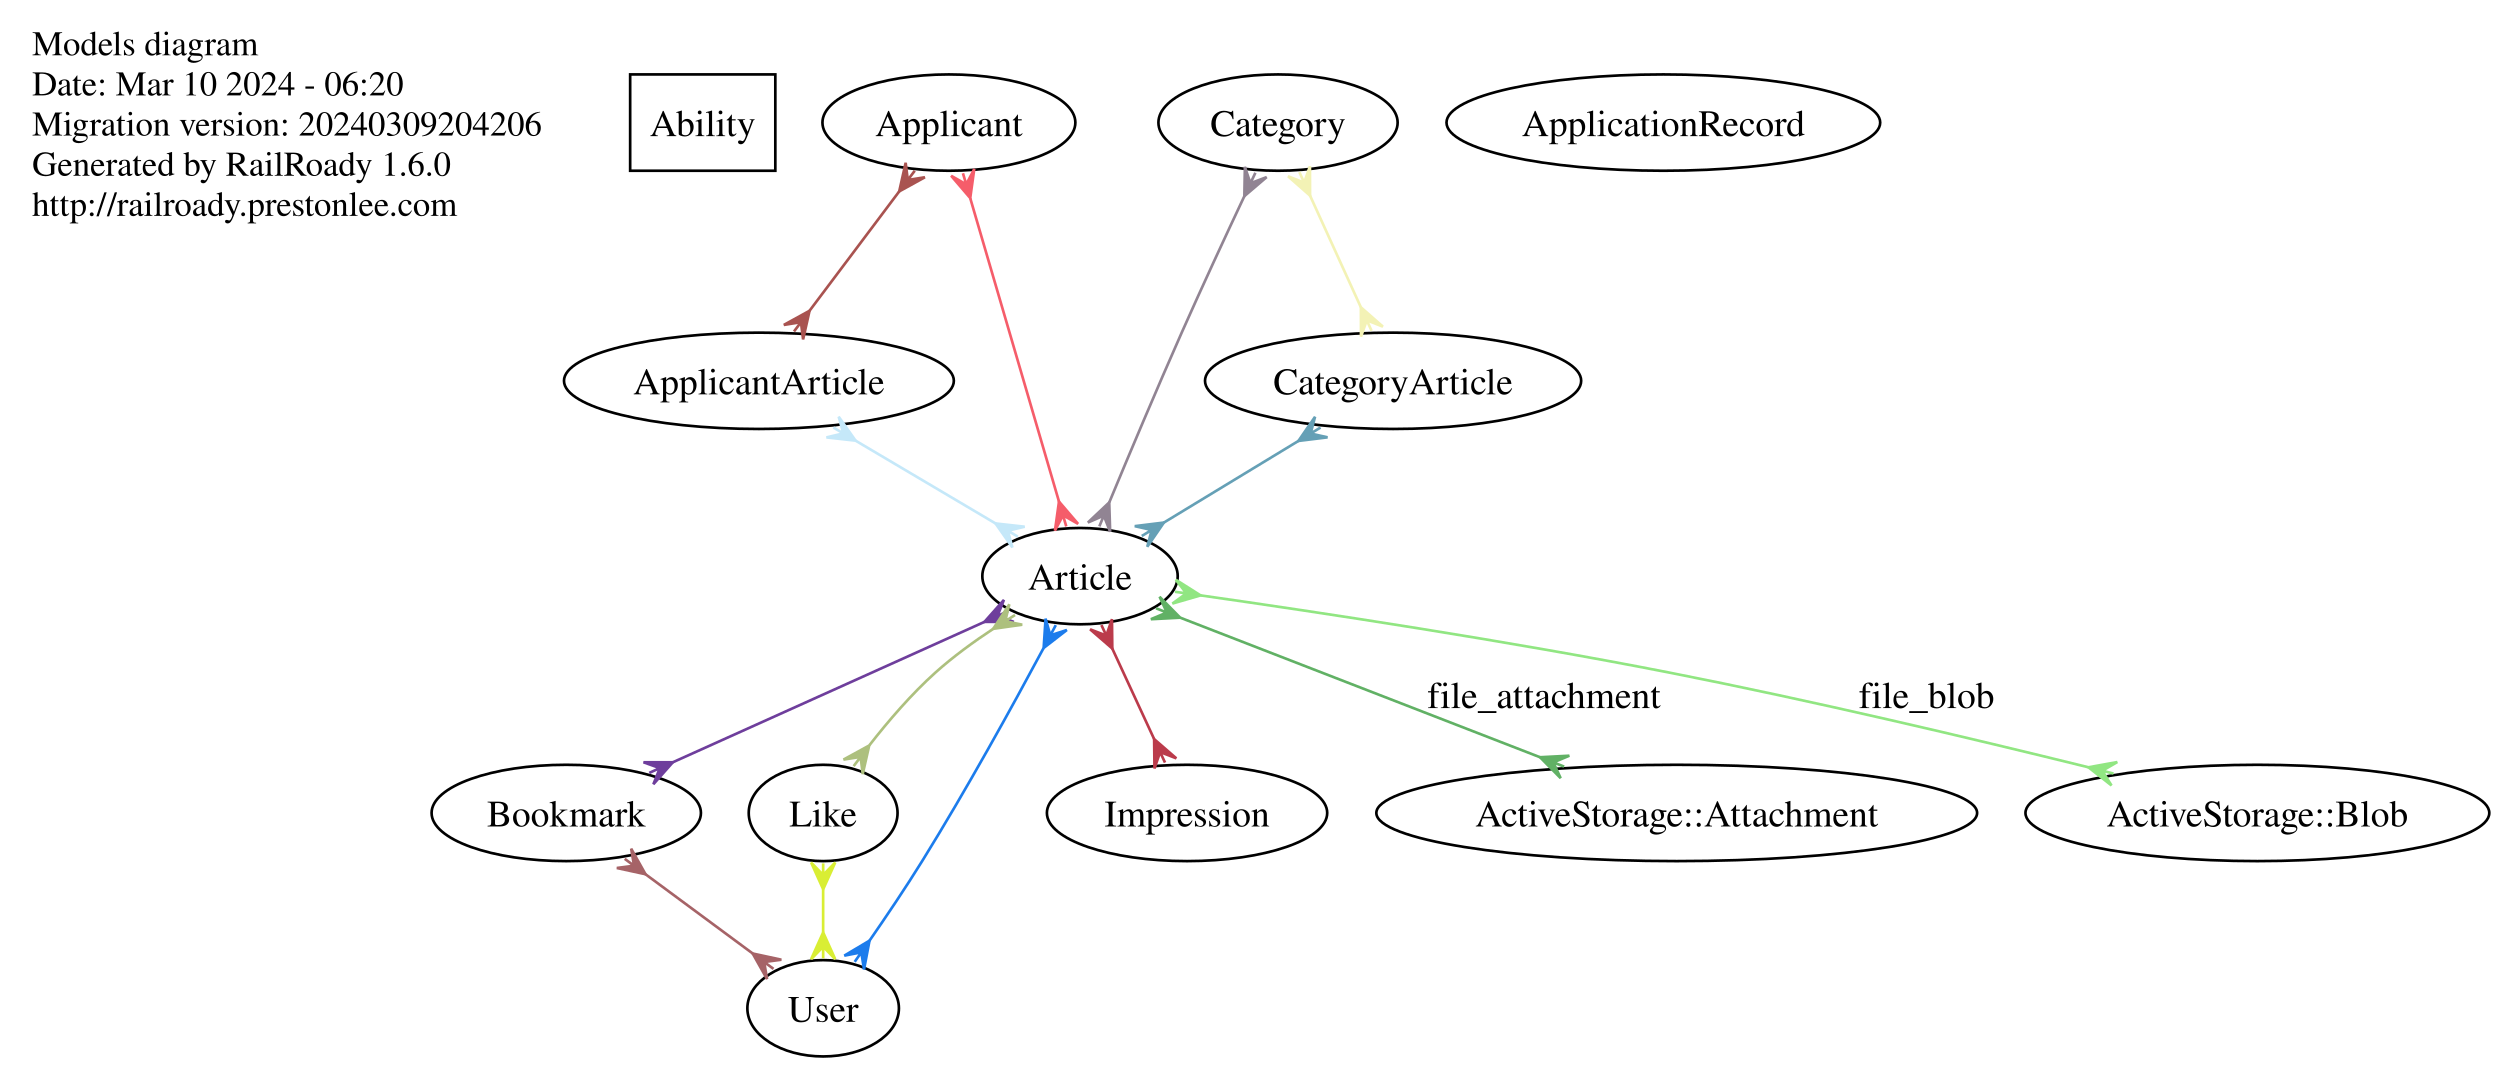
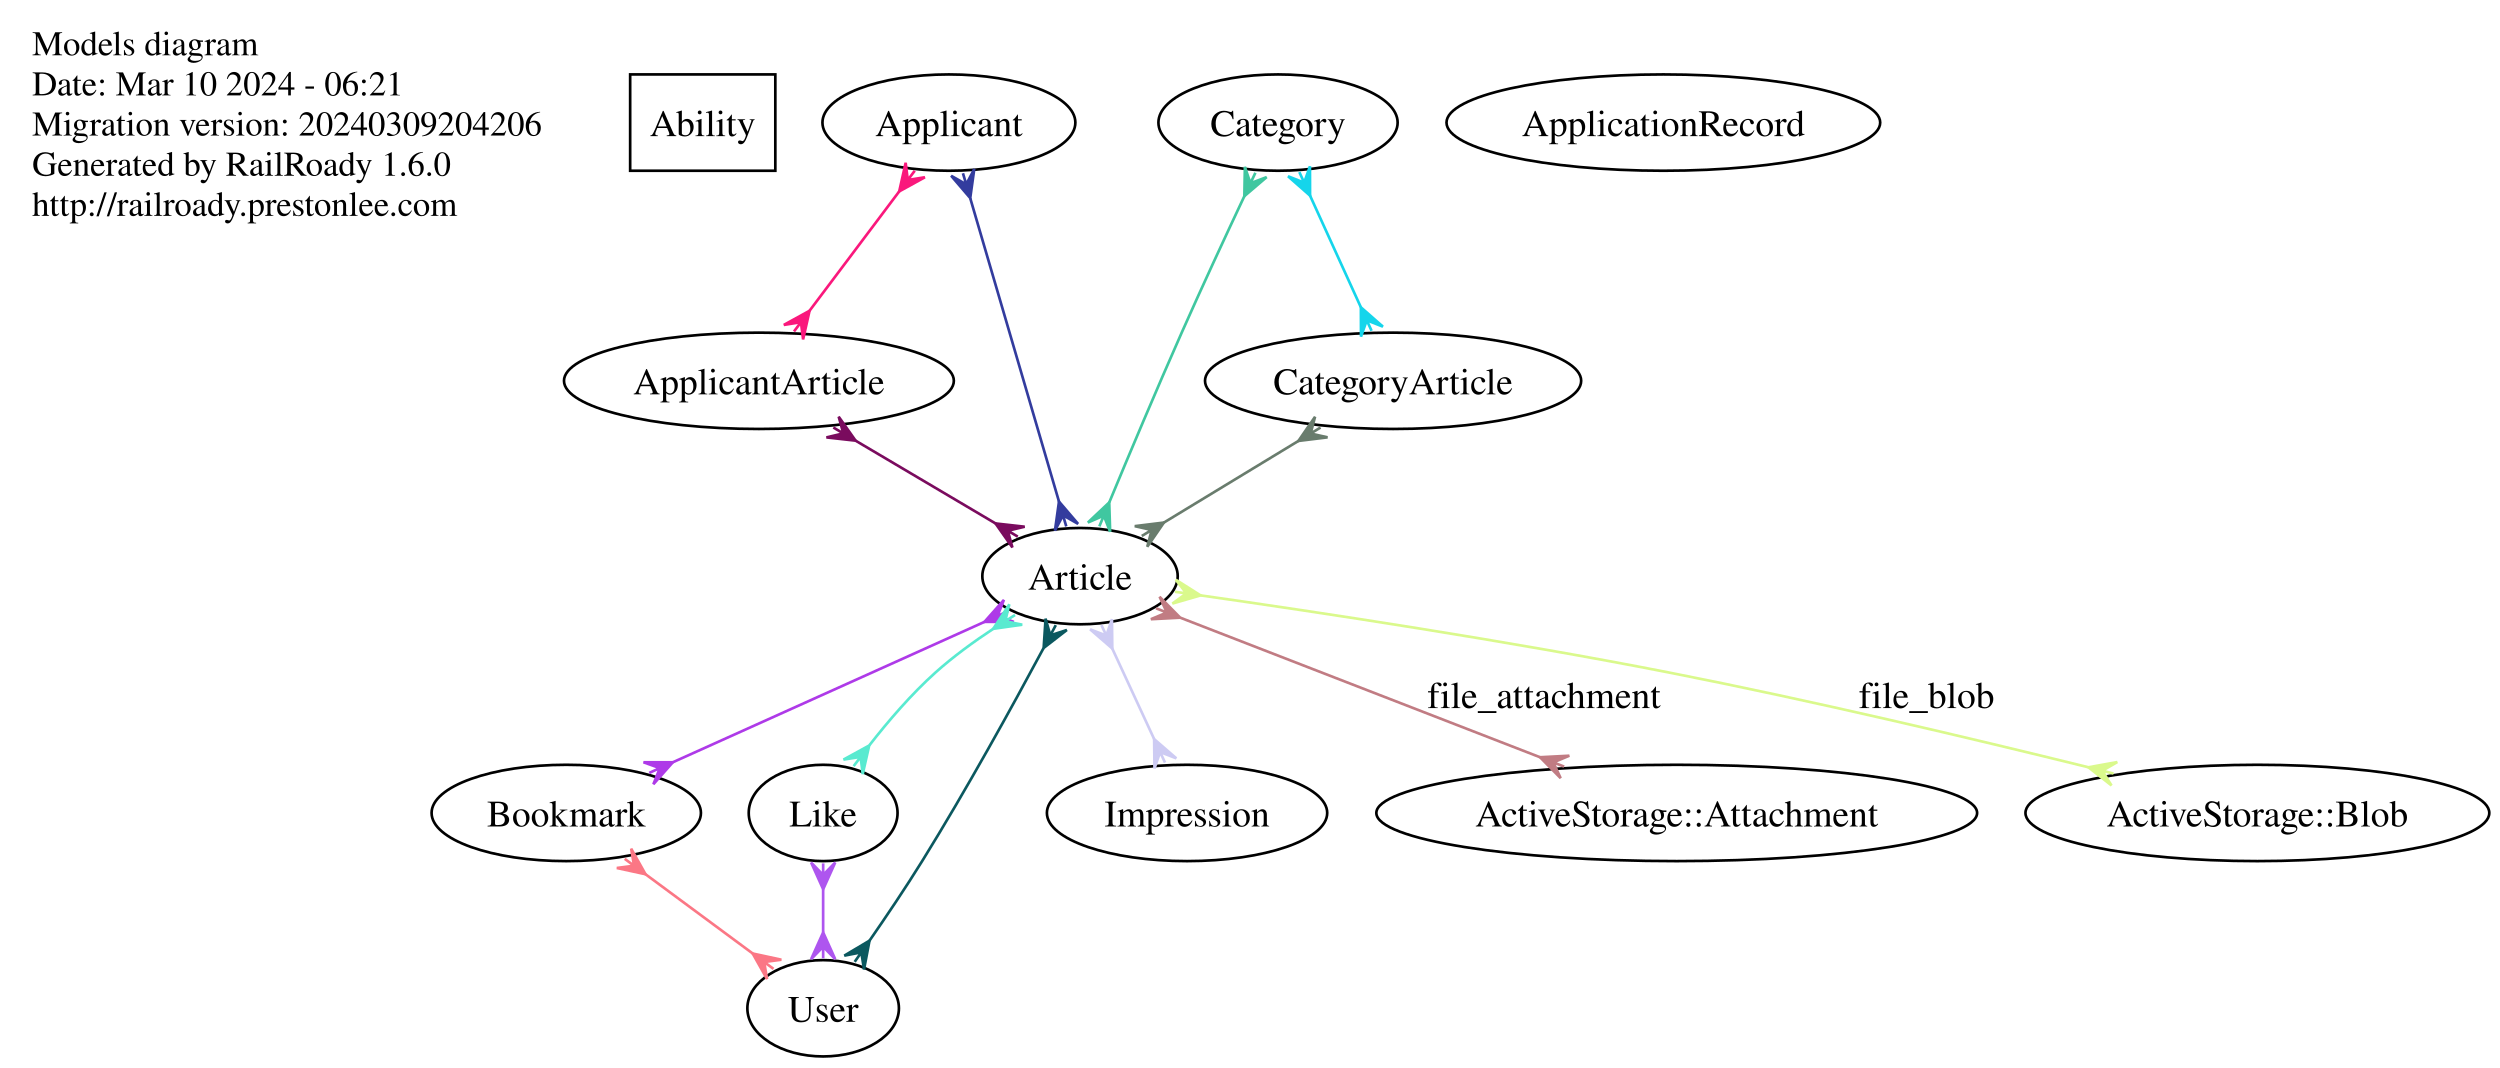
<svg xmlns="http://www.w3.org/2000/svg" width="934pt" height="399pt" viewBox="0.00 0.00 934.29 398.50">
  <g id="graph0" class="graph" transform="scale(1 1) rotate(0) translate(4 394.5)">
    <polygon fill="none" stroke="none" points="-4,4 -4,-394.5 930.29,-394.5 930.29,4 -4,4" />
    <g id="node1" class="node">
      <text text-anchor="start" x="8" y="-374.15" font-family="Times,serif" font-size="13.00">Models diagram</text>
-       <text text-anchor="start" x="8" y="-359.15" font-family="Times,serif" font-size="13.00">Date: Mar 10 2024 - 06:20</text>
+       <text text-anchor="start" x="8" y="-359.15" font-family="Times,serif" font-size="13.00">Date: Mar 10 2024 - 06:21</text>
      <text text-anchor="start" x="8" y="-344.15" font-family="Times,serif" font-size="13.00">Migration version: 20240309204206</text>
      <text text-anchor="start" x="8" y="-329.15" font-family="Times,serif" font-size="13.00">Generated by RailRoady 1.6.0</text>
      <text text-anchor="start" x="8" y="-314.15" font-family="Times,serif" font-size="13.00">http://railroady.prestonlee.com</text>
    </g>
    <g id="node2" class="node">
      <polygon fill="none" stroke="black" points="285.75,-367 231.5,-367 231.5,-331 285.75,-331 285.75,-367" />
      <text text-anchor="middle" x="258.62" y="-343.95" font-family="Times,serif" font-size="14.00">Ability</text>
    </g>
    <g id="node3" class="node">
      <ellipse fill="none" stroke="black" cx="350.62" cy="-349" rx="47.26" ry="18" />
      <text text-anchor="middle" x="350.62" y="-343.95" font-family="Times,serif" font-size="14.00">Applicant</text>
    </g>
    <g id="node4" class="node">
      <ellipse fill="none" stroke="black" cx="279.62" cy="-252.5" rx="72.85" ry="18" />
      <text text-anchor="middle" x="279.62" y="-247.45" font-family="Times,serif" font-size="14.00">ApplicantArticle</text>
    </g>
    <g id="edge1" class="edge">
-       <path fill="none" stroke="#a95350" d="M332.1,-323.34C321.74,-309.55 308.85,-292.4 298.44,-278.55" />
-       <polygon fill="#a95350" stroke="#a95350" points="332.05,-323.28 334.46,-333.98 335.25,-327.54 337.86,-331 337.86,-331 337.86,-331 335.25,-327.54 341.65,-328.57 332.05,-323.28" />
-       <polygon fill="#a95350" stroke="#a95350" points="298.54,-278.67 296.13,-267.97 295.33,-274.41 292.73,-270.94 292.73,-270.94 292.73,-270.94 295.33,-274.41 288.93,-273.38 298.54,-278.67" />
+       <path fill="none" stroke="#fa187c" d="M332.1,-323.34C321.74,-309.55 308.85,-292.4 298.44,-278.55" />
+       <polygon fill="#fa187c" stroke="#fa187c" points="332.05,-323.28 334.46,-333.98 335.25,-327.54 337.86,-331 337.86,-331 337.86,-331 335.25,-327.54 341.65,-328.57 332.05,-323.28" />
+       <polygon fill="#fa187c" stroke="#fa187c" points="298.54,-278.67 296.13,-267.97 295.33,-274.41 292.73,-270.94 292.73,-270.94 292.73,-270.94 295.33,-274.41 288.93,-273.38 298.54,-278.67" />
    </g>
    <g id="node6" class="node">
      <ellipse fill="none" stroke="black" cx="399.62" cy="-179.5" rx="36.51" ry="18" />
      <text text-anchor="middle" x="399.62" y="-174.45" font-family="Times,serif" font-size="14.00">Article</text>
    </g>
    <g id="edge2" class="edge">
-       <path fill="none" stroke="#f55d6a" d="M358.6,-320.72C367.78,-289.37 382.73,-238.26 391.82,-207.17" />
-       <polygon fill="#f55d6a" stroke="#f55d6a" points="358.59,-320.79 351.46,-329.12 357.09,-325.91 355.87,-330.06 355.87,-330.06 355.87,-330.06 357.09,-325.91 360.1,-331.65 358.59,-320.79" />
-       <polygon fill="#f55d6a" stroke="#f55d6a" points="391.76,-207.37 398.89,-199.04 393.26,-202.25 394.48,-198.09 394.48,-198.09 394.48,-198.09 393.26,-202.25 390.25,-196.51 391.76,-207.37" />
+       <path fill="none" stroke="#333c9e" d="M358.6,-320.72C367.78,-289.37 382.73,-238.26 391.82,-207.17" />
+       <polygon fill="#333c9e" stroke="#333c9e" points="358.59,-320.79 351.46,-329.12 357.09,-325.91 355.87,-330.06 355.87,-330.06 355.87,-330.06 357.09,-325.91 360.1,-331.65 358.59,-320.79" />
+       <polygon fill="#333c9e" stroke="#333c9e" points="391.76,-207.37 398.89,-199.04 393.26,-202.25 394.48,-198.09 394.48,-198.09 394.48,-198.09 393.26,-202.25 390.25,-196.51 391.76,-207.37" />
    </g>
    <g id="edge3" class="edge">
-       <path fill="none" stroke="#c5e8f9" d="M315.66,-230.18C332.45,-220.25 352.23,-208.54 368.38,-198.99" />
-       <polygon fill="#c5e8f9" stroke="#c5e8f9" points="315.75,-230.13 304.85,-231.35 311.16,-232.84 307.43,-235.05 307.43,-235.05 307.43,-235.05 311.16,-232.84 309.43,-239.09 315.75,-230.13" />
-       <polygon fill="#c5e8f9" stroke="#c5e8f9" points="368.04,-199.19 378.94,-197.97 372.63,-196.47 376.36,-194.27 376.36,-194.27 376.36,-194.27 372.63,-196.47 374.35,-190.22 368.04,-199.19" />
+       <path fill="none" stroke="#7a0b5e" d="M315.66,-230.18C332.45,-220.25 352.23,-208.54 368.38,-198.99" />
+       <polygon fill="#7a0b5e" stroke="#7a0b5e" points="315.75,-230.13 304.85,-231.35 311.16,-232.84 307.43,-235.05 307.43,-235.05 307.43,-235.05 311.16,-232.84 309.43,-239.09 315.75,-230.13" />
+       <polygon fill="#7a0b5e" stroke="#7a0b5e" points="368.04,-199.19 378.94,-197.97 372.63,-196.47 376.36,-194.27 376.36,-194.27 376.36,-194.27 372.63,-196.47 374.35,-190.22 368.04,-199.19" />
    </g>
    <g id="node5" class="node">
      <ellipse fill="none" stroke="black" cx="617.62" cy="-349" rx="81.04" ry="18" />
      <text text-anchor="middle" x="617.62" y="-343.95" font-family="Times,serif" font-size="14.00">ApplicationRecord</text>
    </g>
    <g id="node7" class="node">
      <ellipse fill="none" stroke="black" cx="207.62" cy="-91" rx="50.33" ry="18" />
      <text text-anchor="middle" x="207.62" y="-85.95" font-family="Times,serif" font-size="14.00">Bookmark</text>
    </g>
    <g id="edge5" class="edge">
-       <path fill="none" stroke="#6e3e9c" d="M364.11,-162.5C331,-147.59 281.7,-125.37 247.31,-109.88" />
-       <polygon fill="#6e3e9c" stroke="#6e3e9c" points="363.91,-162.41 371.18,-170.62 368.77,-164.6 372.72,-166.38 372.72,-166.38 372.72,-166.38 368.77,-164.6 374.87,-162.41 363.91,-162.41" />
-       <polygon fill="#6e3e9c" stroke="#6e3e9c" points="247.45,-109.94 240.18,-101.73 242.59,-107.75 238.64,-105.97 238.64,-105.97 238.64,-105.97 242.59,-107.75 236.48,-109.94 247.45,-109.94" />
+       <path fill="none" stroke="#ae3ae8" d="M364.11,-162.5C331,-147.59 281.7,-125.37 247.31,-109.88" />
+       <polygon fill="#ae3ae8" stroke="#ae3ae8" points="363.91,-162.41 371.18,-170.62 368.77,-164.6 372.72,-166.38 372.72,-166.38 372.72,-166.38 368.77,-164.6 374.87,-162.41 363.91,-162.41" />
+       <polygon fill="#ae3ae8" stroke="#ae3ae8" points="247.45,-109.94 240.18,-101.73 242.59,-107.75 238.64,-105.97 238.64,-105.97 238.64,-105.97 242.59,-107.75 236.48,-109.94 247.45,-109.94" />
    </g>
    <g id="node10" class="node">
      <ellipse fill="none" stroke="black" cx="303.62" cy="-91" rx="27.81" ry="18" />
      <text text-anchor="middle" x="303.62" y="-85.95" font-family="Times,serif" font-size="14.00">Like</text>
    </g>
    <g id="edge6" class="edge">
-       <path fill="none" stroke="#adc07e" d="M367.32,-159.9C359.87,-154.99 352.2,-149.4 345.62,-143.5 336.64,-135.45 327.99,-125.38 320.9,-116.29" />
-       <polygon fill="#adc07e" stroke="#adc07e" points="367.17,-159.81 373.2,-168.96 371.67,-162.66 375.33,-164.98 375.33,-164.98 375.33,-164.98 371.67,-162.66 378.02,-161.36 367.17,-159.81" />
-       <polygon fill="#adc07e" stroke="#adc07e" points="320.84,-116.21 318.41,-105.52 317.63,-111.95 315.02,-108.5 315.02,-108.5 315.02,-108.5 317.63,-111.95 311.22,-110.94 320.84,-116.21" />
+       <path fill="none" stroke="#59ead0" d="M367.32,-159.9C359.87,-154.99 352.2,-149.4 345.62,-143.5 336.64,-135.45 327.99,-125.38 320.9,-116.29" />
+       <polygon fill="#59ead0" stroke="#59ead0" points="367.17,-159.81 373.2,-168.96 371.67,-162.66 375.33,-164.98 375.33,-164.98 375.33,-164.98 371.67,-162.66 378.02,-161.36 367.17,-159.81" />
+       <polygon fill="#59ead0" stroke="#59ead0" points="320.84,-116.21 318.41,-105.52 317.63,-111.95 315.02,-108.5 315.02,-108.5 315.02,-108.5 317.63,-111.95 311.22,-110.94 320.84,-116.21" />
    </g>
    <g id="node11" class="node">
      <ellipse fill="none" stroke="black" cx="303.62" cy="-18" rx="28.32" ry="18" />
      <text text-anchor="middle" x="303.62" y="-12.95" font-family="Times,serif" font-size="14.00">User</text>
    </g>
    <g id="edge4" class="edge">
-       <path fill="none" stroke="#1c7cec" d="M386,-152.61C374.43,-131.02 357.13,-99.6 340.62,-73 334.45,-63.05 327.25,-52.36 320.85,-43.13" />
-       <polygon fill="#1c7cec" stroke="#1c7cec" points="386.03,-152.66 386.75,-163.6 388.53,-157.37 390.57,-161.19 390.57,-161.19 390.57,-161.19 388.53,-157.37 394.7,-159.37 386.03,-152.66" />
-       <polygon fill="#1c7cec" stroke="#1c7cec" points="320.95,-43.28 318.9,-32.51 317.89,-38.91 315.41,-35.36 315.41,-35.36 315.41,-35.36 317.89,-38.91 311.53,-37.67 320.95,-43.28" />
+       <path fill="none" stroke="#0b585f" d="M386,-152.61C374.43,-131.02 357.13,-99.6 340.62,-73 334.45,-63.05 327.25,-52.36 320.85,-43.13" />
+       <polygon fill="#0b585f" stroke="#0b585f" points="386.03,-152.66 386.75,-163.6 388.53,-157.37 390.57,-161.19 390.57,-161.19 390.57,-161.19 388.53,-157.37 394.7,-159.37 386.03,-152.66" />
+       <polygon fill="#0b585f" stroke="#0b585f" points="320.95,-43.28 318.9,-32.51 317.89,-38.91 315.41,-35.36 315.41,-35.36 315.41,-35.36 317.89,-38.91 311.53,-37.67 320.95,-43.28" />
    </g>
    <g id="node12" class="node">
      <ellipse fill="none" stroke="black" cx="439.62" cy="-91" rx="52.38" ry="18" />
      <text text-anchor="middle" x="439.62" y="-85.95" font-family="Times,serif" font-size="14.00">Impression</text>
    </g>
    <g id="edge7" class="edge">
-       <path fill="none" stroke="#bb3b4b" d="M411.57,-152.66C416.54,-141.91 422.31,-129.44 427.32,-118.61" />
-       <polygon fill="#bb3b4b" stroke="#bb3b4b" points="411.68,-152.44 403.39,-159.63 409.44,-157.28 407.62,-161.21 407.62,-161.21 407.62,-161.21 409.44,-157.28 411.56,-163.41 411.68,-152.44" />
-       <polygon fill="#bb3b4b" stroke="#bb3b4b" points="427.32,-118.6 435.61,-111.41 429.56,-113.76 431.38,-109.83 431.38,-109.83 431.38,-109.83 429.56,-113.76 427.44,-107.63 427.32,-118.6" />
+       <path fill="none" stroke="#cdcbf3" d="M411.57,-152.66C416.54,-141.91 422.31,-129.44 427.32,-118.61" />
+       <polygon fill="#cdcbf3" stroke="#cdcbf3" points="411.68,-152.44 403.39,-159.63 409.44,-157.28 407.62,-161.21 407.62,-161.21 407.62,-161.21 409.44,-157.28 411.56,-163.41 411.68,-152.44" />
+       <polygon fill="#cdcbf3" stroke="#cdcbf3" points="427.32,-118.6 435.61,-111.41 429.56,-113.76 431.38,-109.83 431.38,-109.83 431.38,-109.83 429.56,-113.76 427.44,-107.63 427.32,-118.6" />
    </g>
    <g id="node13" class="node">
      <ellipse fill="none" stroke="black" cx="622.62" cy="-91" rx="112.26" ry="18" />
      <text text-anchor="middle" x="622.62" y="-85.95" font-family="Times,serif" font-size="14.00">ActiveStorage::Attachment</text>
    </g>
    <g id="edge8" class="edge">
-       <path fill="none" stroke="#61b165" d="M437.03,-163.99C473.93,-149.68 530.61,-127.69 571.63,-111.78" />
-       <polygon fill="#61b165" stroke="#61b165" points="437.05,-163.98 426.1,-163.4 432.08,-165.91 428.04,-167.48 428.04,-167.48 428.04,-167.48 432.08,-165.91 429.36,-171.79 437.05,-163.98" />
-       <polygon fill="#61b165" stroke="#61b165" points="571.54,-111.82 582.49,-112.39 576.51,-109.89 580.55,-108.32 580.55,-108.32 580.55,-108.32 576.51,-109.89 579.24,-104 571.54,-111.82" />
+       <path fill="none" stroke="#c17c83" d="M437.03,-163.99C473.93,-149.68 530.61,-127.69 571.63,-111.78" />
+       <polygon fill="#c17c83" stroke="#c17c83" points="437.05,-163.98 426.1,-163.4 432.08,-165.91 428.04,-167.48 428.04,-167.48 428.04,-167.48 432.08,-165.91 429.36,-171.79 437.05,-163.98" />
+       <polygon fill="#c17c83" stroke="#c17c83" points="571.54,-111.82 582.49,-112.39 576.51,-109.89 580.55,-108.32 580.55,-108.32 580.55,-108.32 576.51,-109.89 579.24,-104 571.54,-111.82" />
      <text text-anchor="middle" x="573" y="-130.2" font-family="Times,serif" font-size="14.00">file_attachment</text>
    </g>
    <g id="node14" class="node">
      <ellipse fill="none" stroke="black" cx="839.62" cy="-91" rx="86.67" ry="18" />
      <text text-anchor="middle" x="839.62" y="-85.95" font-family="Times,serif" font-size="14.00">ActiveStorage::Blob</text>
    </g>
    <g id="edge9" class="edge">
-       <path fill="none" stroke="#91e682" d="M444.65,-172.31C489.23,-165.95 559.37,-155.33 619.62,-143.5 672.83,-133.05 732.73,-118.87 776.57,-108.04" />
-       <polygon fill="#91e682" stroke="#91e682" points="444.67,-172.31 434.14,-169.25 439.39,-173.05 435.1,-173.66 435.1,-173.66 435.1,-173.66 439.39,-173.05 435.4,-178.16 444.67,-172.31" />
-       <polygon fill="#91e682" stroke="#91e682" points="776.48,-108.06 787.27,-110.02 781.66,-106.77 785.86,-105.73 785.86,-105.73 785.86,-105.73 781.66,-106.77 785.1,-101.28 776.48,-108.06" />
+       <path fill="none" stroke="#daf98c" d="M444.65,-172.31C489.23,-165.95 559.37,-155.33 619.62,-143.5 672.83,-133.05 732.73,-118.87 776.57,-108.04" />
+       <polygon fill="#daf98c" stroke="#daf98c" points="444.67,-172.31 434.14,-169.25 439.39,-173.05 435.1,-173.66 435.1,-173.66 435.1,-173.66 439.39,-173.05 435.4,-178.16 444.67,-172.31" />
+       <polygon fill="#daf98c" stroke="#daf98c" points="776.48,-108.06 787.27,-110.02 781.66,-106.77 785.86,-105.73 785.86,-105.73 785.86,-105.73 781.66,-106.77 785.1,-101.28 776.48,-108.06" />
      <text text-anchor="middle" x="716" y="-130.2" font-family="Times,serif" font-size="14.00">file_blob</text>
    </g>
    <g id="edge10" class="edge">
-       <path fill="none" stroke="#a66367" d="M236.89,-68.35C249.8,-58.81 264.85,-47.68 277.38,-38.41" />
-       <polygon fill="#a66367" stroke="#a66367" points="237.24,-68.1 226.52,-70.43 232.95,-71.27 229.47,-73.85 229.47,-73.85 229.47,-73.85 232.95,-71.27 231.88,-77.66 237.24,-68.1" />
-       <polygon fill="#a66367" stroke="#a66367" points="277.29,-38.47 288.01,-36.15 281.58,-35.3 285.07,-32.73 285.07,-32.73 285.07,-32.73 281.58,-35.3 282.66,-28.91 277.29,-38.47" />
+       <path fill="none" stroke="#fb7785" d="M236.89,-68.35C249.8,-58.81 264.85,-47.68 277.38,-38.41" />
+       <polygon fill="#fb7785" stroke="#fb7785" points="237.24,-68.1 226.52,-70.43 232.95,-71.27 229.47,-73.85 229.47,-73.85 229.47,-73.85 232.95,-71.27 231.88,-77.66 237.24,-68.1" />
+       <polygon fill="#fb7785" stroke="#fb7785" points="277.29,-38.47 288.01,-36.15 281.58,-35.3 285.07,-32.73 285.07,-32.73 285.07,-32.73 281.58,-35.3 282.66,-28.91 277.29,-38.47" />
    </g>
    <g id="node8" class="node">
      <ellipse fill="none" stroke="black" cx="473.62" cy="-349" rx="44.7" ry="18" />
      <text text-anchor="middle" x="473.62" y="-343.95" font-family="Times,serif" font-size="14.00">Category</text>
    </g>
    <g id="edge12" class="edge">
-       <path fill="none" stroke="#918493" d="M461.12,-321.68C454.08,-306.73 445.22,-287.63 437.62,-270.5 428.22,-249.27 418,-225.01 410.54,-207.03" />
-       <polygon fill="#918493" stroke="#918493" points="461.03,-321.5 461.23,-332.46 463.31,-326.32 465.16,-330.24 465.16,-330.24 465.16,-330.24 463.31,-326.32 469.37,-328.62 461.03,-321.5" />
-       <polygon fill="#918493" stroke="#918493" points="410.54,-207.05 410.88,-196.08 408.5,-202.12 406.85,-198.11 406.85,-198.11 406.85,-198.11 408.5,-202.12 402.56,-199.53 410.54,-207.05" />
+       <path fill="none" stroke="#40c7a0" d="M461.12,-321.68C454.08,-306.73 445.22,-287.63 437.62,-270.5 428.22,-249.27 418,-225.01 410.54,-207.03" />
+       <polygon fill="#40c7a0" stroke="#40c7a0" points="461.03,-321.5 461.23,-332.46 463.31,-326.32 465.16,-330.24 465.16,-330.24 465.16,-330.24 463.31,-326.32 469.37,-328.62 461.03,-321.5" />
+       <polygon fill="#40c7a0" stroke="#40c7a0" points="410.54,-207.05 410.88,-196.08 408.5,-202.12 406.85,-198.11 406.85,-198.11 406.85,-198.11 408.5,-202.12 402.56,-199.53 410.54,-207.05" />
    </g>
    <g id="node9" class="node">
      <ellipse fill="none" stroke="black" cx="516.62" cy="-252.5" rx="70.29" ry="18" />
      <text text-anchor="middle" x="516.62" y="-247.45" font-family="Times,serif" font-size="14.00">CategoryArticle</text>
    </g>
    <g id="edge11" class="edge">
-       <path fill="none" stroke="#f3f2b5" d="M485.44,-322.03C491.39,-308.96 498.58,-293.15 504.56,-280.01" />
-       <polygon fill="#f3f2b5" stroke="#f3f2b5" points="485.59,-321.7 477.36,-328.94 483.38,-326.55 481.59,-330.5 481.59,-330.5 481.59,-330.5 483.38,-326.55 485.55,-332.66 485.59,-321.7" />
-       <polygon fill="#f3f2b5" stroke="#f3f2b5" points="504.58,-279.97 512.82,-272.74 506.79,-275.12 508.58,-271.18 508.58,-271.18 508.58,-271.18 506.79,-275.12 504.62,-269.01 504.58,-279.97" />
+       <path fill="none" stroke="#15d5eb" d="M485.44,-322.03C491.39,-308.96 498.58,-293.15 504.56,-280.01" />
+       <polygon fill="#15d5eb" stroke="#15d5eb" points="485.59,-321.7 477.36,-328.94 483.38,-326.55 481.59,-330.5 481.59,-330.5 481.59,-330.5 483.38,-326.55 485.55,-332.66 485.59,-321.7" />
+       <polygon fill="#15d5eb" stroke="#15d5eb" points="504.58,-279.97 512.82,-272.74 506.79,-275.12 508.58,-271.18 508.58,-271.18 508.58,-271.18 506.79,-275.12 504.62,-269.01 504.58,-279.97" />
    </g>
    <g id="edge13" class="edge">
-       <path fill="none" stroke="#65a0b6" d="M481.29,-230.06C465.23,-220.31 446.38,-208.88 430.85,-199.45" />
-       <polygon fill="#65a0b6" stroke="#65a0b6" points="481.24,-230.03 487.46,-239.06 485.8,-232.8 489.5,-235.04 489.5,-235.04 489.5,-235.04 485.8,-232.8 492.12,-231.37 481.24,-230.03" />
-       <polygon fill="#65a0b6" stroke="#65a0b6" points="430.97,-199.52 424.75,-190.48 426.41,-196.75 422.7,-194.51 422.7,-194.51 422.7,-194.51 426.41,-196.75 420.08,-198.18 430.97,-199.52" />
+       <path fill="none" stroke="#697c6d" d="M481.29,-230.06C465.23,-220.31 446.38,-208.88 430.85,-199.45" />
+       <polygon fill="#697c6d" stroke="#697c6d" points="481.24,-230.03 487.46,-239.06 485.8,-232.8 489.5,-235.04 489.5,-235.04 489.5,-235.04 485.8,-232.8 492.12,-231.37 481.24,-230.03" />
+       <polygon fill="#697c6d" stroke="#697c6d" points="430.97,-199.52 424.75,-190.48 426.41,-196.75 422.7,-194.51 422.7,-194.51 422.7,-194.51 426.41,-196.75 420.08,-198.18 430.97,-199.52" />
    </g>
    <g id="edge14" class="edge">
-       <path fill="none" stroke="#d9ee34" d="M303.62,-62.46C303.62,-57.17 303.62,-51.64 303.62,-46.35" />
-       <polygon fill="#d9ee34" stroke="#d9ee34" points="303.63,-62.48 299.13,-72.48 303.63,-67.81 303.63,-72.14 303.63,-72.14 303.63,-72.14 303.63,-67.81 308.13,-72.48 303.63,-62.48" />
-       <polygon fill="#d9ee34" stroke="#d9ee34" points="303.63,-46.36 308.13,-36.36 303.63,-41.03 303.63,-36.7 303.63,-36.7 303.63,-36.7 303.63,-41.03 299.13,-36.36 303.63,-46.36" />
+       <path fill="none" stroke="#ae55ef" d="M303.62,-62.46C303.62,-57.17 303.62,-51.64 303.62,-46.35" />
+       <polygon fill="#ae55ef" stroke="#ae55ef" points="303.63,-62.48 299.13,-72.48 303.63,-67.81 303.63,-72.14 303.63,-72.14 303.63,-72.14 303.63,-67.81 308.13,-72.48 303.63,-62.48" />
+       <polygon fill="#ae55ef" stroke="#ae55ef" points="303.63,-46.36 308.13,-36.36 303.63,-41.03 303.63,-36.7 303.63,-36.7 303.63,-36.7 303.63,-41.03 299.13,-36.36 303.63,-46.36" />
    </g>
  </g>
</svg>
